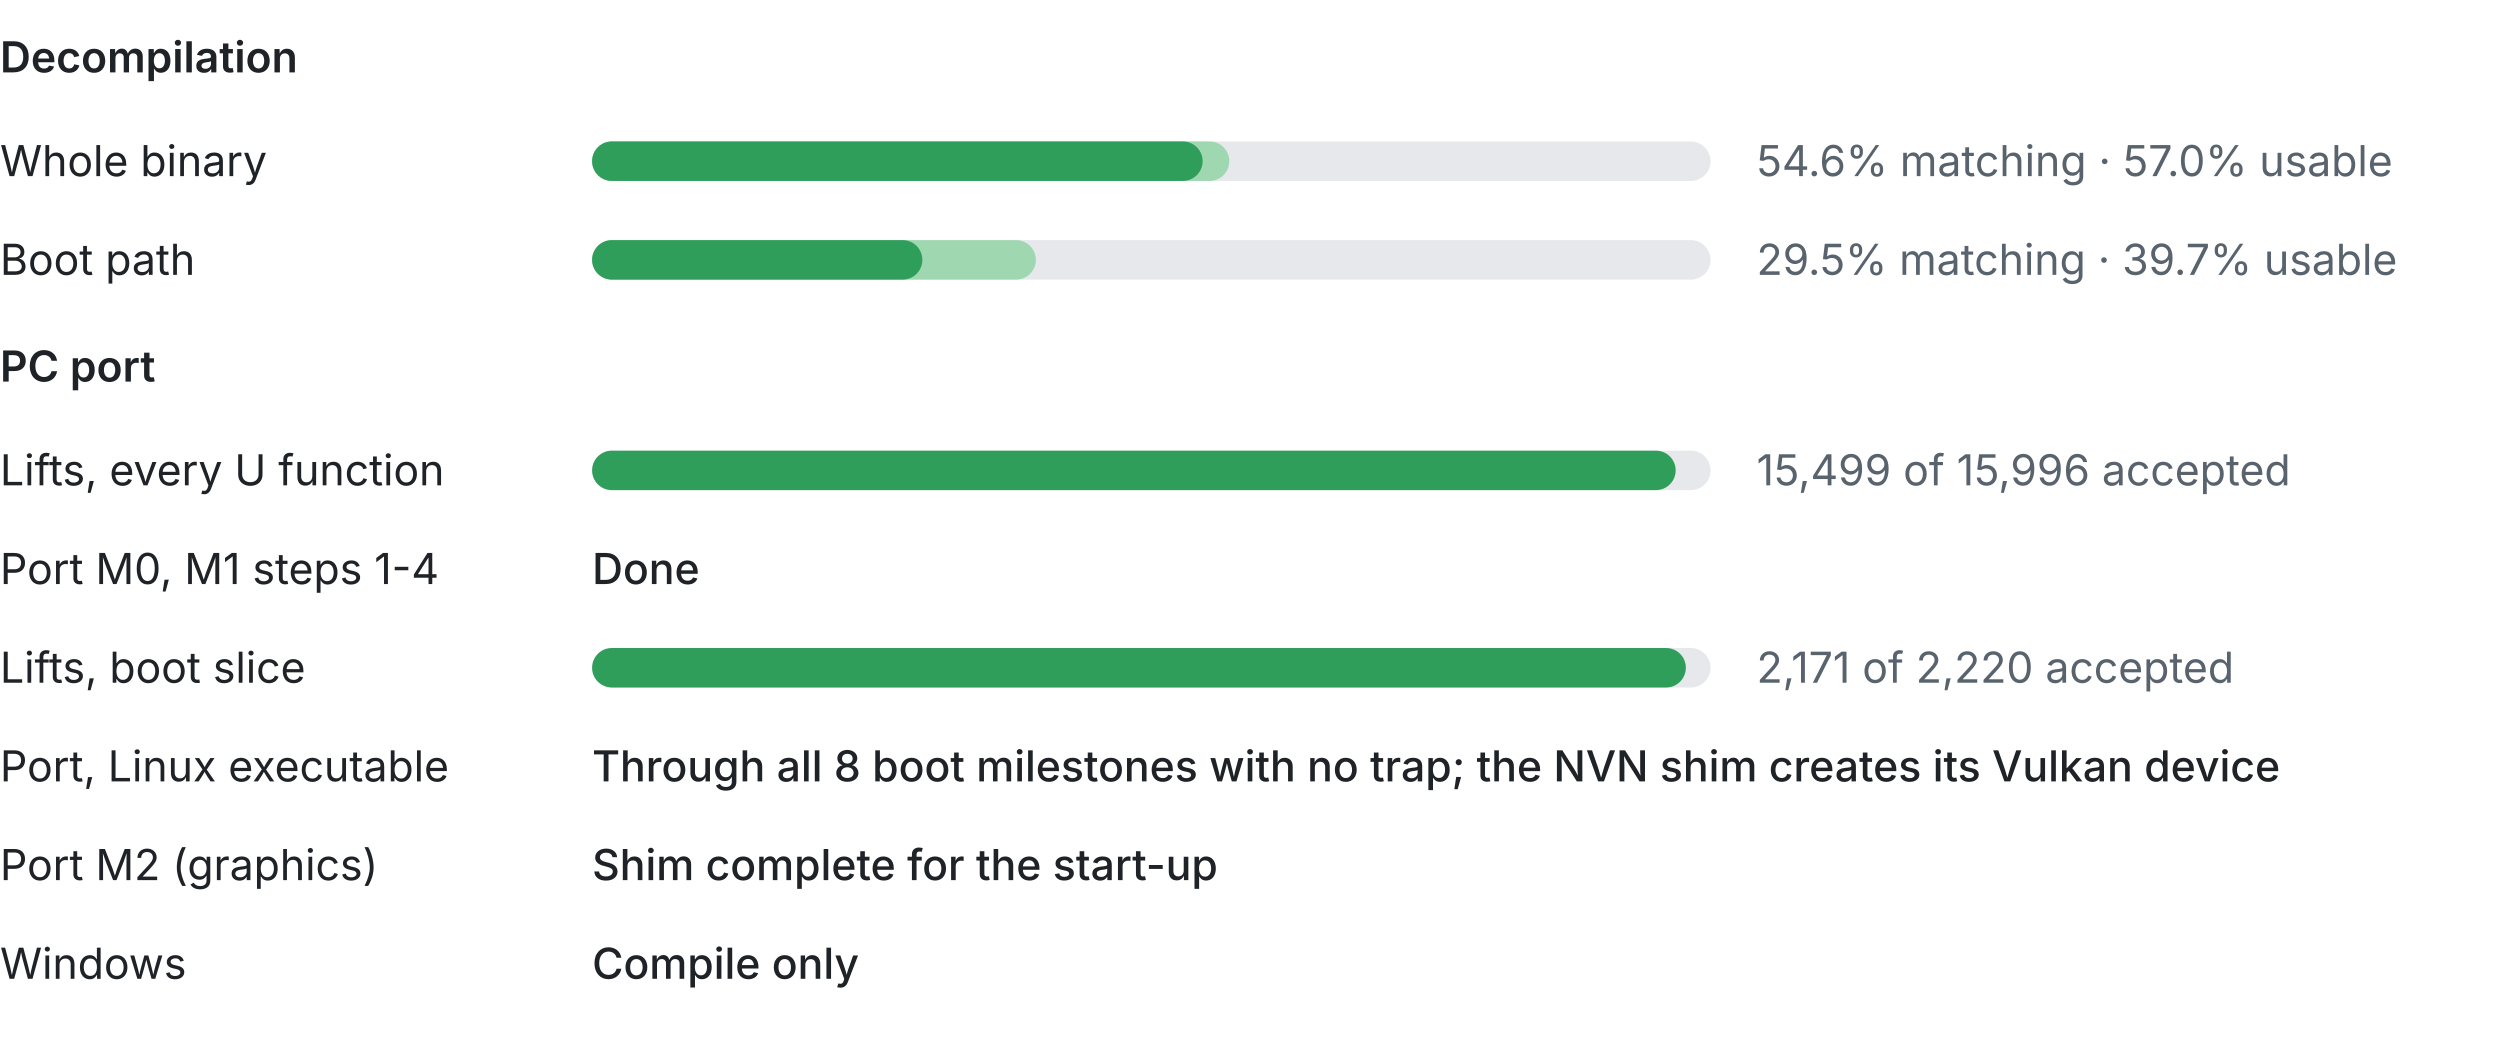
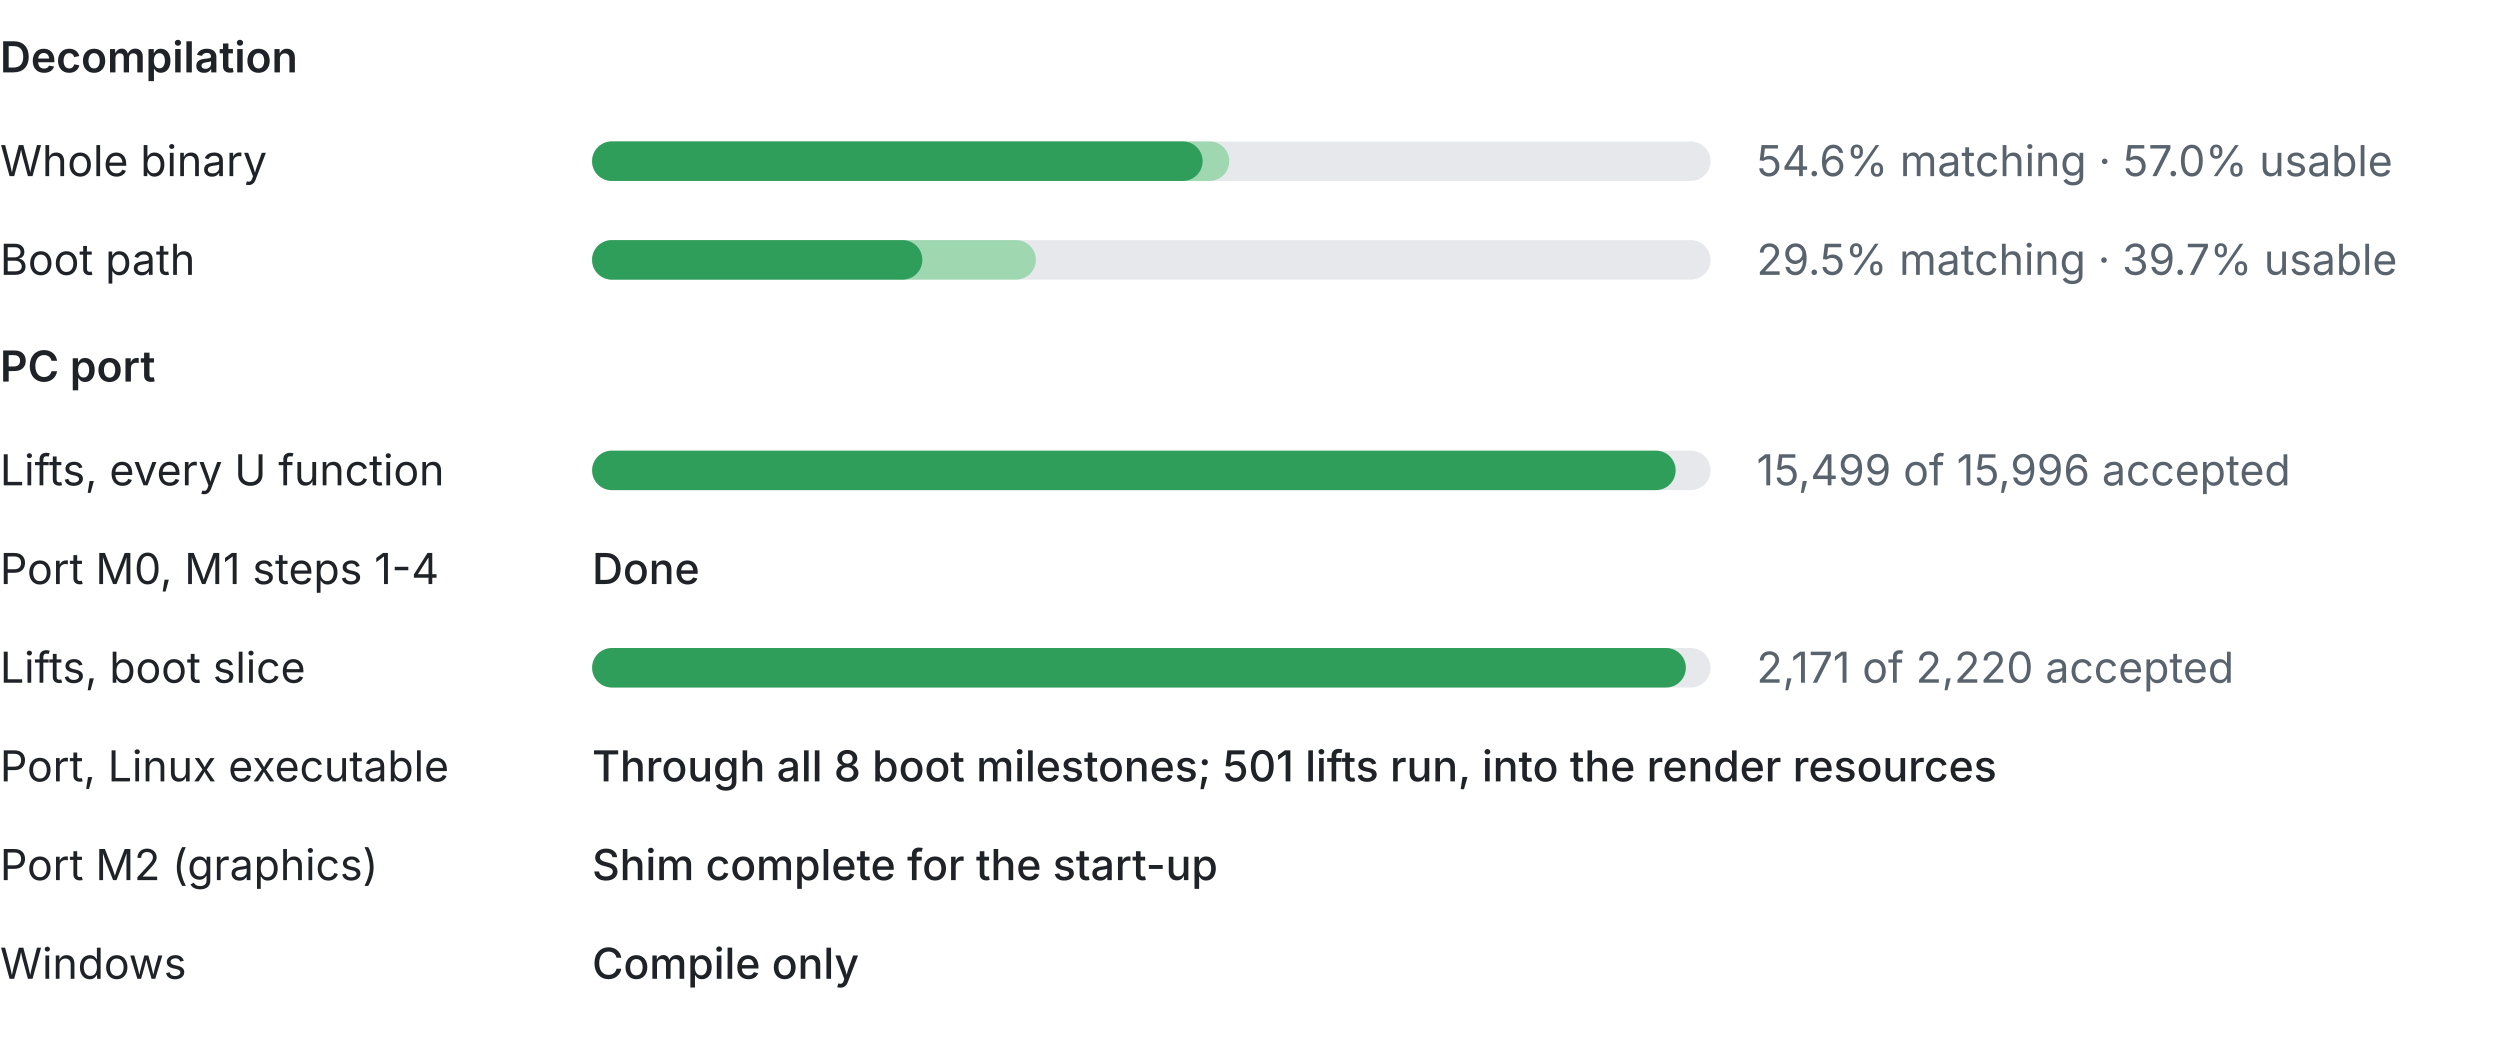
<svg xmlns="http://www.w3.org/2000/svg" width="760" height="316" viewBox="0 0 760 316" role="img">
  <style>.h{font:600 13px system-ui,-apple-system,'Segoe UI',sans-serif;fill:#1f2328}.l,.n,.s{font:13px system-ui,-apple-system,'Segoe UI',sans-serif;fill:#1f2328}.n{fill:#59636e}.s{fill:#1f2328;font-weight:500}.t{fill:#e6e8eb}.m{fill:#9fd8b0}.o{fill:#2f9e5a}@media (prefers-color-scheme:dark){.h,.l,.s{fill:#e6edf3}.n{fill:#9198a1}.t{fill:#2b3138}.m{fill:#2c6e45}.o{fill:#4cc27a}}</style>
  <text class="h" x="0" y="22">Decompilation</text>
  <text class="l" x="0" y="49" dy="0.35em">Whole binary</text>
  <rect class="t" x="180" y="43" width="340" height="12" rx="6" />
  <rect class="m" x="180" y="43" width="193.7" height="12" rx="6" />
  <rect class="o" x="180" y="43" width="185.6" height="12" rx="6" />
  <text class="n" x="534" y="49" dy="0.35em">54.6% matching · 57.0% usable</text>
  <text class="l" x="0" y="79" dy="0.35em">Boot path</text>
  <rect class="t" x="180" y="73" width="340" height="12" rx="6" />
  <rect class="m" x="180" y="73" width="134.9" height="12" rx="6" />
  <rect class="o" x="180" y="73" width="100.4" height="12" rx="6" />
  <text class="n" x="534" y="79" dy="0.35em">29.5% matching · 39.7% usable</text>
  <text class="h" x="0" y="116">PC port</text>
  <text class="l" x="0" y="143" dy="0.35em">Lifts, every U function</text>
  <rect class="t" x="180" y="137" width="340" height="12" rx="6" />
  <rect class="o" x="180" y="137" width="329.4" height="12" rx="6" />
  <text class="n" x="534" y="143" dy="0.35em">15,499 of 15,996 accepted</text>
  <text class="l" x="0" y="173" dy="0.35em">Port M0, M1 steps 1-4</text>
  <text class="s" x="180" y="173" dy="0.35em">Done</text>
  <text class="l" x="0" y="203" dy="0.35em">Lifts, boot slice</text>
  <rect class="t" x="180" y="197" width="340" height="12" rx="6" />
  <rect class="o" x="180" y="197" width="332.5" height="12" rx="6" />
  <text class="n" x="534" y="203" dy="0.35em">2,171 of 2,220 accepted</text>
  <text class="l" x="0" y="233" dy="0.35em">Port, Linux executable</text>
-   <text class="s" x="180" y="233" dy="0.35em">Through all 8 boot milestones with no trap; the NVN shim creates its Vulkan device</text>
+   <text class="s" x="180" y="233" dy="0.35em">Through all 8 boot milestones; 501 lifts run, into the render resources</text>
  <text class="l" x="0" y="263" dy="0.35em">Port M2 (graphics)</text>
  <text class="s" x="180" y="263" dy="0.35em">Shim complete for the start-up</text>
  <text class="l" x="0" y="293" dy="0.35em">Windows</text>
  <text class="s" x="180" y="293" dy="0.35em">Compile only</text>
</svg>
